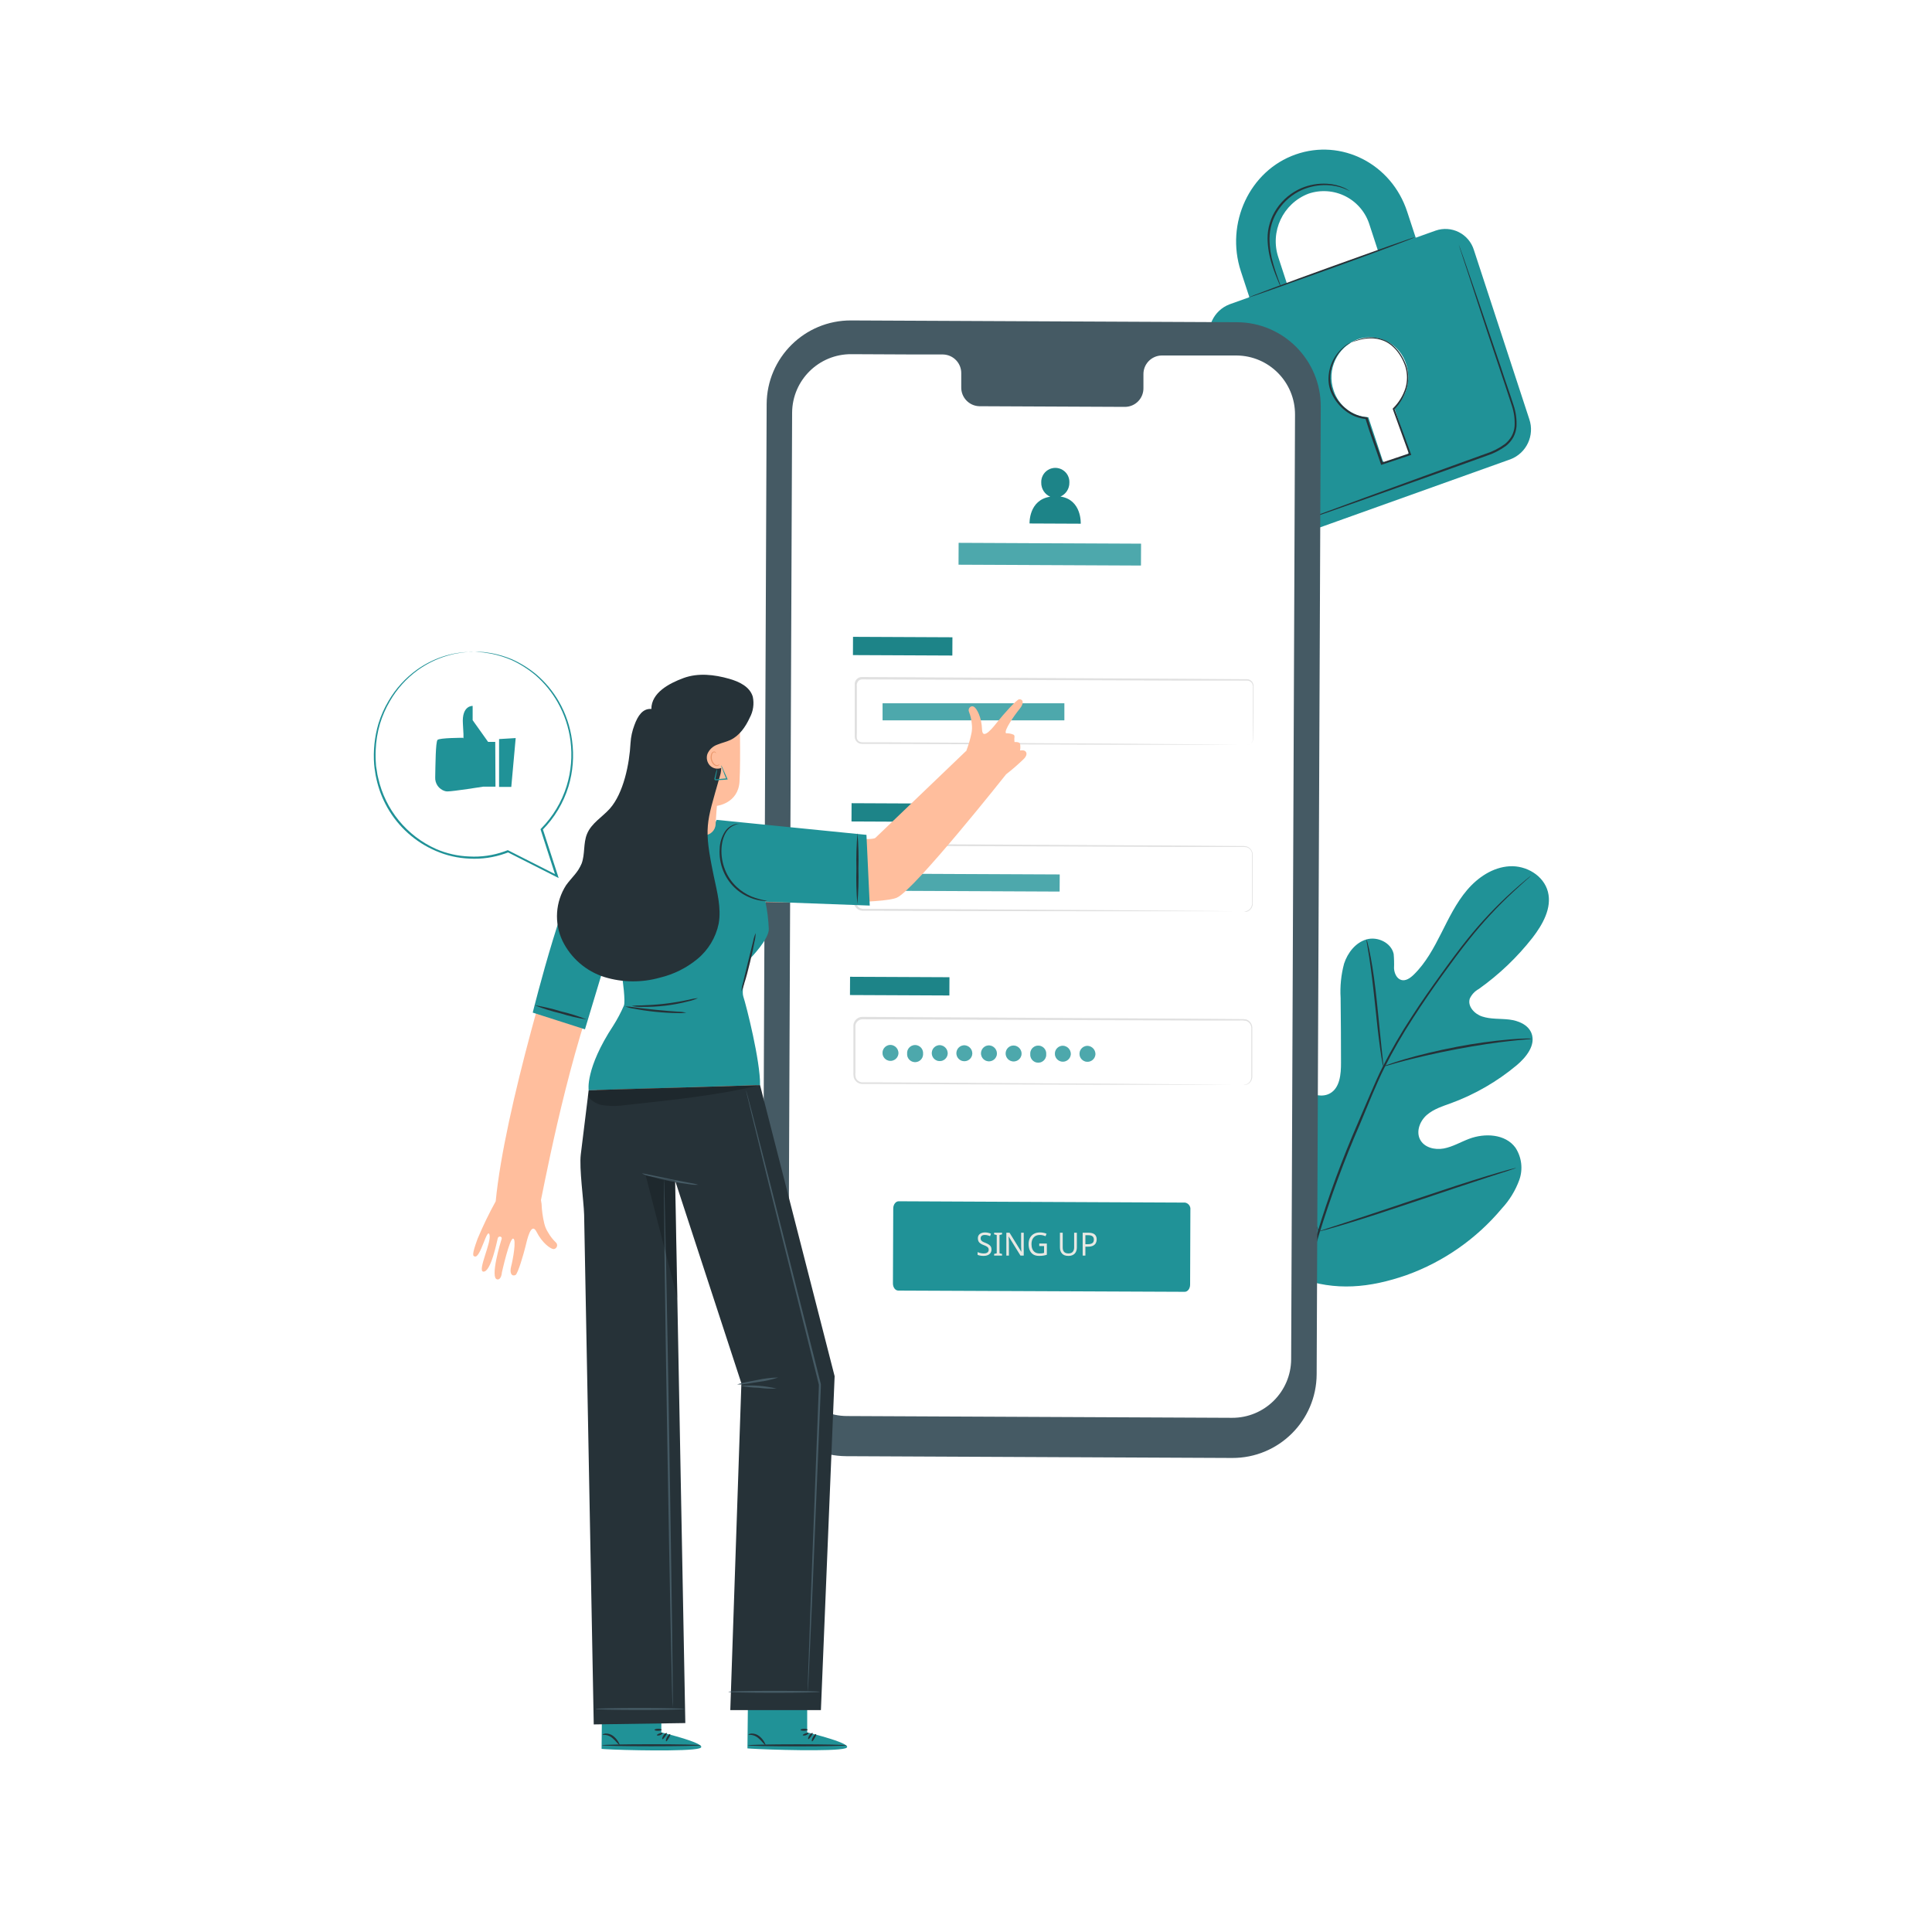
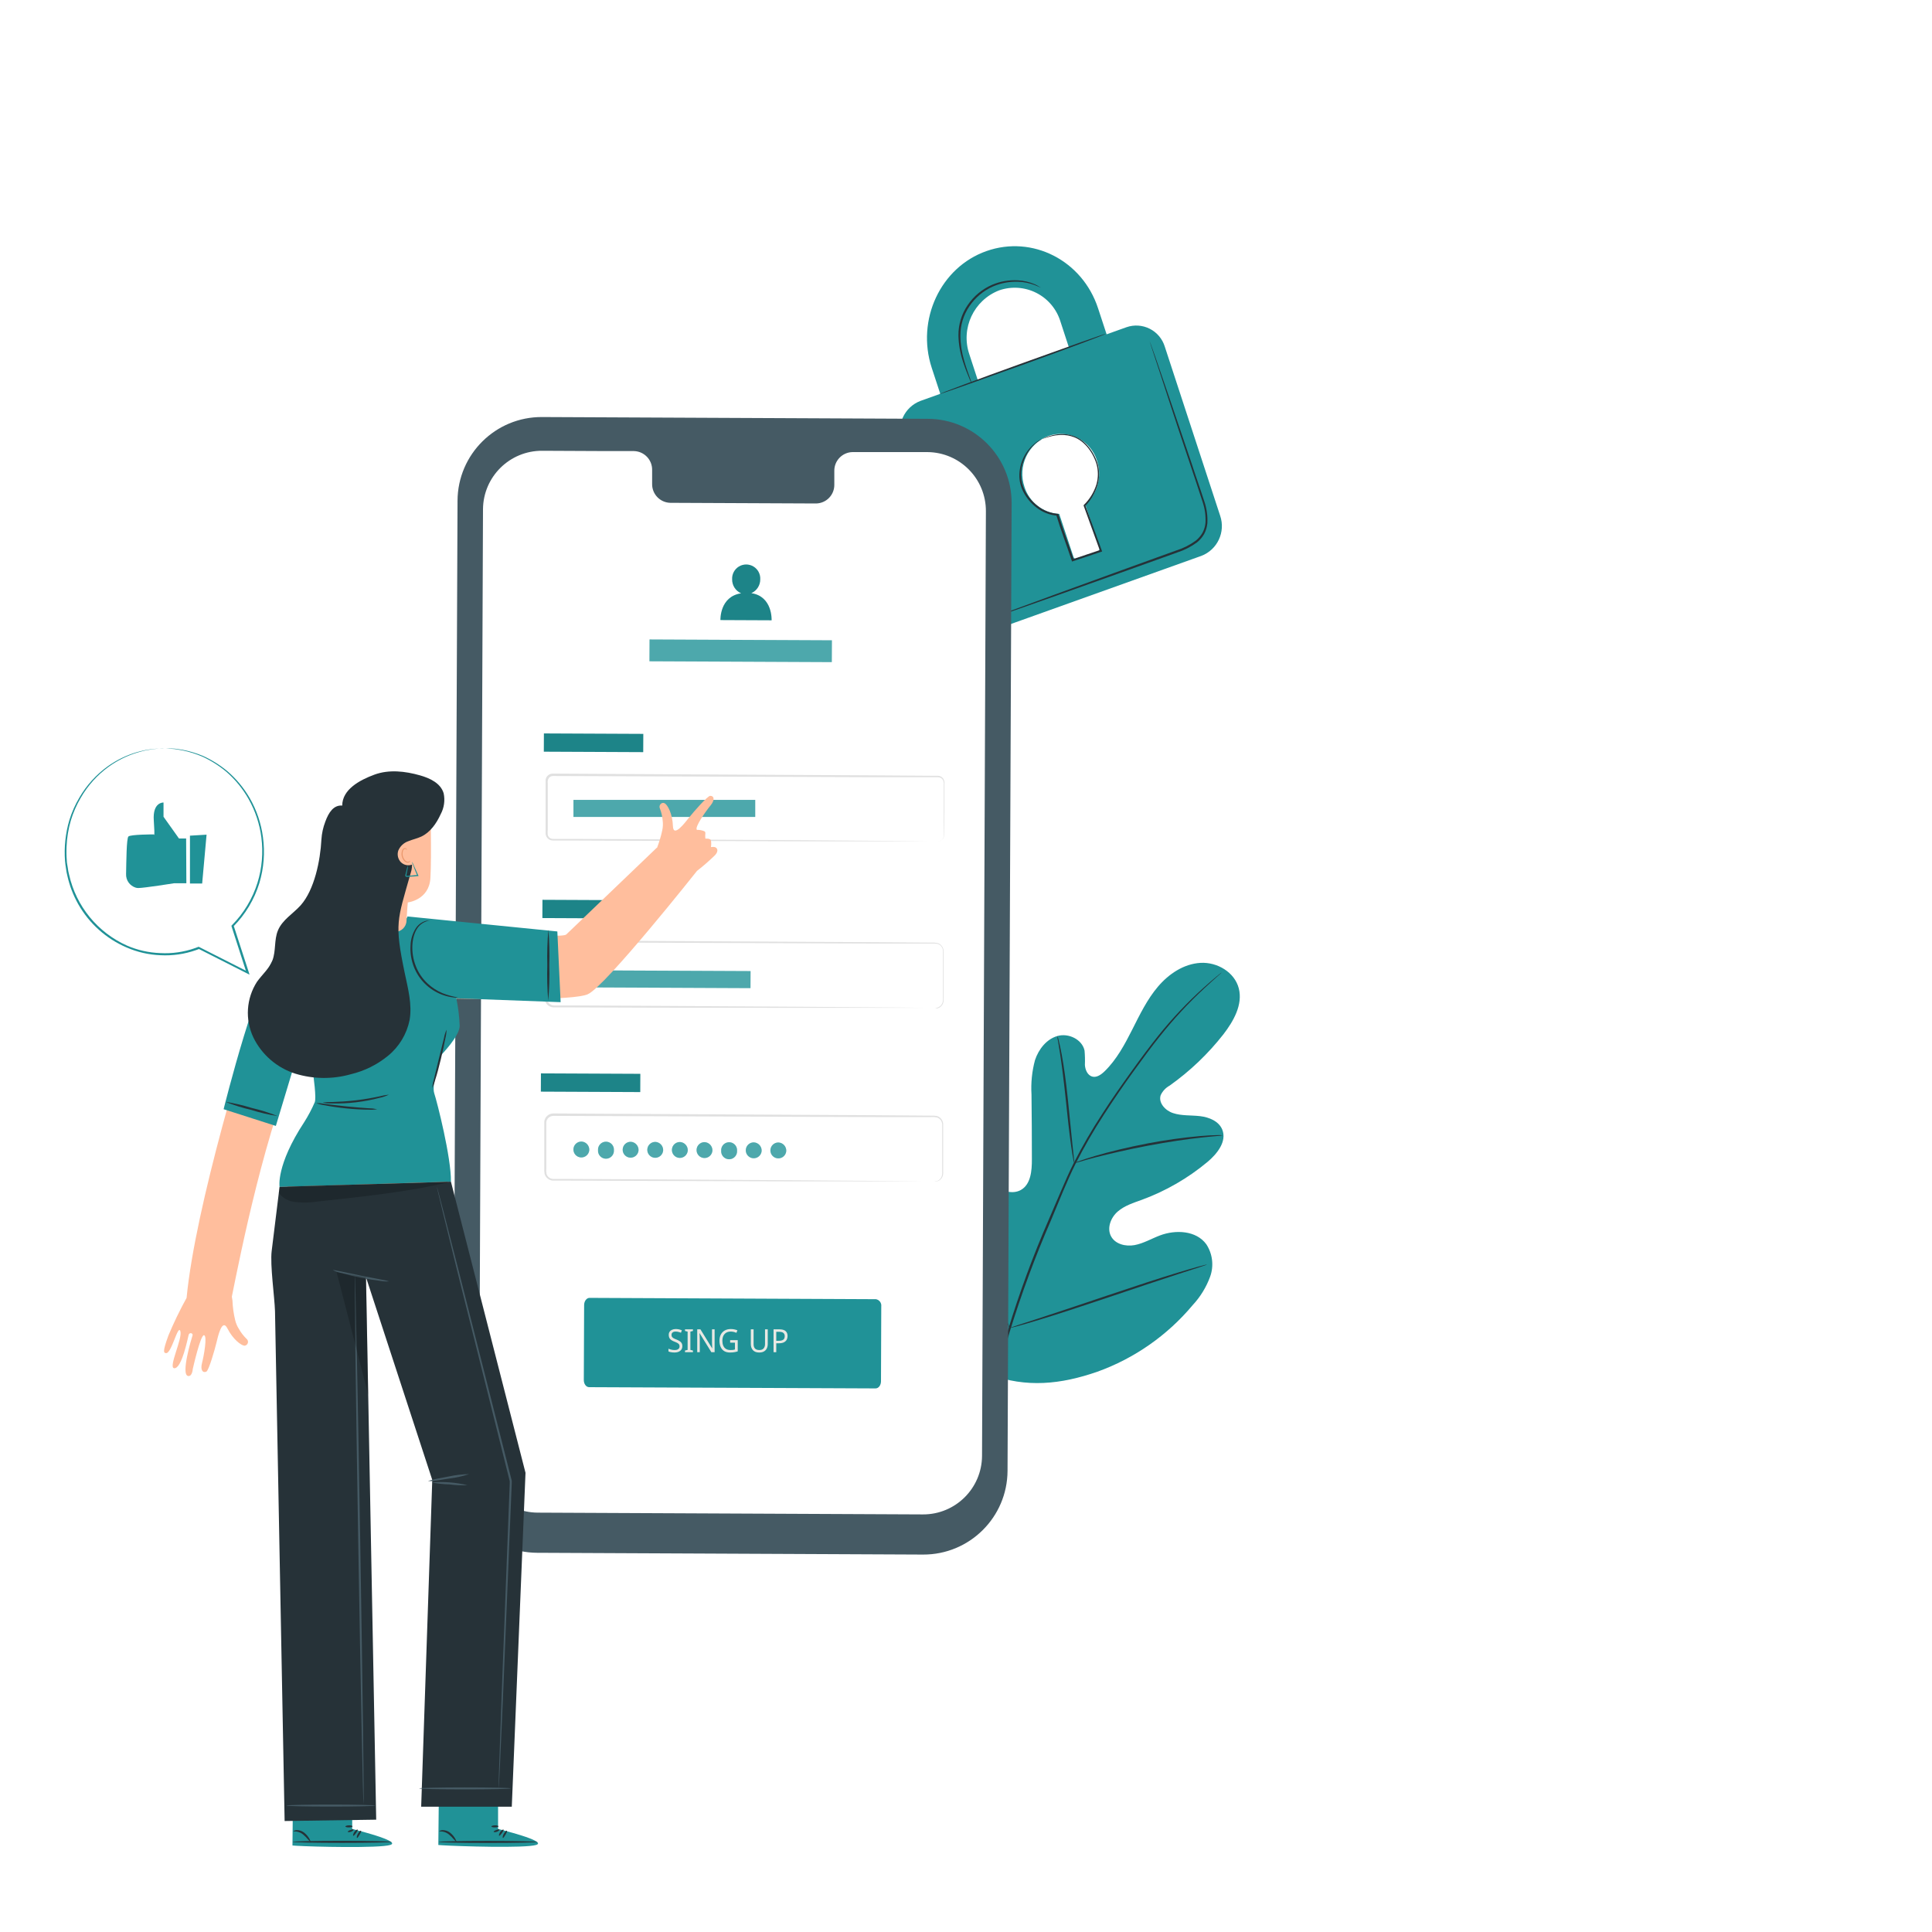
- <svg xmlns="http://www.w3.org/2000/svg" class="animated" id="freepik_stories-mobile-login" viewBox="0 0 500 500" version="1.1">
+ <svg xmlns="http://www.w3.org/2000/svg" class="animated" id="freepik_stories-mobile-login" viewBox="80 -25 500 500" version="1.1">
  <style>svg#freepik_stories-mobile-login:not(.animated) .animable {opacity: 0;}svg#freepik_stories-mobile-login.animated #freepik--Plant--inject-39 {animation: 0.8s 1 forwards cubic-bezier(.36,-0.01,.5,1.38) zoomOut,1.5s Infinite  linear wind;animation-delay: 0s,0.8s;}svg#freepik_stories-mobile-login.animated #freepik--Padlock--inject-39 {animation: 1.5s Infinite  linear floating;animation-delay: 0s;}svg#freepik_stories-mobile-login.animated #freepik--Device--inject-39 {animation: 6s Infinite  linear shake;animation-delay: 0s;}svg#freepik_stories-mobile-login.animated #freepik--speech-bubble--inject-39 {animation: 1.5s Infinite  linear heartbeat;animation-delay: 0s;}            @keyframes zoomOut {                0% {                    opacity: 0;                    transform: scale(1.5);                }                100% {                    opacity: 1;                    transform: scale(1);                }            }                    @keyframes wind {                0% {                    transform: rotate( 0deg );                }                25% {                    transform: rotate( 1deg );                }                75% {                    transform: rotate( -1deg );                }            }                    @keyframes floating {                0% {                    opacity: 1;                    transform: translateY(0px);                }                50% {                    transform: translateY(-10px);                }                100% {                    opacity: 1;                    transform: translateY(0px);                }            }                    @keyframes shake {                10%, 90% {                    transform: translate3d(-1px, 0, 0);                  }                  20%, 80% {                    transform: translate3d(2px, 0, 0);                  }                  30%, 50%, 70% {                    transform: translate3d(-4px, 0, 0);                  }                  40%, 60% {                    transform: translate3d(4px, 0, 0);                  }            }                    @keyframes heartbeat {                0% {                    transform: scale(1);                }                10% {                    transform: scale(1.1);                }                30% {                    transform: scale(1);                }                40% {                    transform: scale(1);                }                50% {                    transform: scale(1.1);                }                60% {                    transform: scale(1);                }                100% {                    transform: scale(1);                }            }        .animator-hidden { display: none; }</style>
  <g id="freepik--Floor--inject-39" class="animable animator-hidden" style="transform-origin: 248.755px 453.13px;">
    <path d="M403.84,453.13c0,.14-69.44.26-155.07.26s-155.1-.12-155.1-.26,69.43-.26,155.1-.26S403.84,453,403.84,453.13Z" style="fill: rgb(38, 50, 56); transform-origin: 248.755px 453.13px;" id="elt5ht8v2dhub" class="animable" />
  </g>
  <g id="freepik--Plant--inject-39" class="animable animator-active" style="transform-origin: 359.318px 295.667px;">
    <path d="M336.18,330.71c-15.45-10.79-18.95-30.82-18.34-48.83.1-3-.23-6.18,1.2-8.81s4.77-4.44,7.46-3.18c2.23,1.05,3.2,3.65,4.45,5.8a17.56,17.56,0,0,0,7.05,6.73c1.91,1,4.28,1.6,6.17.56,2.6-1.43,2.9-5,2.88-8q0-8.37-.1-16.72a27.83,27.83,0,0,1,.9-8.88c.93-2.84,3-5.47,5.83-6.27s6.36.85,7,3.77a28.8,28.8,0,0,1,.09,3.72c.08,1.25.66,2.62,1.83,3s2.39-.49,3.29-1.37c3.08-3,5.18-6.91,7.13-10.77s3.86-7.83,6.66-11.12,6.67-5.9,11-6.15,8.84,2.41,9.92,6.61-1.37,8.49-4,11.9a66.87,66.87,0,0,1-13.89,13.25,5.44,5.44,0,0,0-2.33,2.49c-.65,2,1.24,4,3.21,4.63,2.23.74,4.65.51,7,.79s4.85,1.3,5.74,3.5c1.22,3.06-1.34,6.26-3.85,8.36a57.38,57.38,0,0,1-16.92,9.77c-2.2.8-4.51,1.51-6.29,3.05s-2.84,4.23-1.77,6.34,3.82,2.78,6.13,2.35,4.36-1.67,6.56-2.5c4.11-1.55,9.41-1.27,12,2.28a9.46,9.46,0,0,1,1,8.37,21.83,21.83,0,0,1-4.53,7.39A57.63,57.63,0,0,1,364,330c-9.53,3.3-18.36,4.2-27.83.73" style="fill: #209297; transform-origin: 359.318px 278.557px;" id="elrz15bphro5" class="animable" />
    <path d="M396.2,226.66s-.09.1-.29.28l-.89.79c-.78.7-1.93,1.72-3.38,3.07a111.61,111.61,0,0,0-11.42,12.33c-2.23,2.77-4.54,5.91-7,9.32s-5,7.09-7.52,11a135.66,135.66,0,0,0-7.37,12.78c-1.16,2.29-2.18,4.68-3.23,7.12L352,290.8a274.85,274.85,0,0,0-10.66,28.77,134,134,0,0,0-5,24.53,97.54,97.54,0,0,0-.28,16.89c.16,2,.31,3.53.45,4.57.06.5.1.9.14,1.19l0,.41a2.09,2.09,0,0,1-.09-.4c-.05-.29-.11-.68-.19-1.18-.18-1-.37-2.58-.55-4.58a92.93,92.93,0,0,1,.1-16.94,131.81,131.81,0,0,1,4.89-24.64,268.42,268.42,0,0,1,10.63-28.84l3.18-7.42c1.05-2.43,2.08-4.84,3.25-7.14a133.92,133.92,0,0,1,7.43-12.81c2.56-4,5.14-7.62,7.57-11s4.78-6.54,7-9.3a106.31,106.31,0,0,1,11.57-12.24c1.48-1.33,2.66-2.33,3.46-3l.93-.75A2.18,2.18,0,0,1,396.2,226.66Z" style="fill: rgb(38, 50, 56); transform-origin: 365.841px 296.91px;" id="eli2rpr7q55w" class="animable" />
    <path d="M358,276a6.19,6.19,0,0,1-.29-1.27c-.16-.83-.34-2-.55-3.52-.43-3-.87-7.11-1.34-11.66s-1-8.67-1.44-11.64c-.23-1.48-.43-2.67-.57-3.5a5.4,5.4,0,0,1-.17-1.3,5.53,5.53,0,0,1,.37,1.25c.22.82.47,2,.75,3.49.57,3,1.13,7.08,1.6,11.64s.87,8.56,1.18,11.67c.15,1.4.28,2.59.38,3.54A5.54,5.54,0,0,1,358,276Z" style="fill: rgb(38, 50, 56); transform-origin: 355.824px 259.555px;" id="el8uh2tf5xlli" class="animable" />
    <path d="M396.48,268.82A8,8,0,0,1,395,269c-1,.09-2.42.21-4.18.41-3.52.38-8.36,1.08-13.67,2.08s-10.08,2.13-13.51,3c-1.71.44-3.09.84-4,1.11a7.3,7.3,0,0,1-1.5.36,8.71,8.71,0,0,1,1.44-.57c.94-.33,2.3-.79,4-1.28,3.41-1,8.18-2.19,13.51-3.21A136.16,136.16,0,0,1,390.74,269c1.77-.15,3.2-.21,4.2-.23A7.69,7.69,0,0,1,396.48,268.82Z" style="fill: rgb(38, 50, 56); transform-origin: 377.31px 272.356px;" id="el2xiwzdvtzu9" class="animable" />
    <path d="M341.3,318.72a2.08,2.08,0,0,1-.26-.47l-.66-1.39c-.57-1.21-1.34-3-2.26-5.19-1.86-4.4-4.23-10.56-6.75-17.4s-4.84-13-6.6-17.45c-.86-2.16-1.57-3.93-2.1-5.25l-.56-1.43a1.93,1.93,0,0,1-.16-.52,2.08,2.08,0,0,1,.26.47l.66,1.39c.56,1.21,1.34,3,2.26,5.19,1.86,4.4,4.23,10.56,6.75,17.4s4.84,13,6.6,17.45c.86,2.16,1.57,3.93,2.09,5.25.23.57.42,1,.57,1.43A1.93,1.93,0,0,1,341.3,318.72Z" style="fill: rgb(38, 50, 56); transform-origin: 331.625px 294.17px;" id="ela6g8j166s2" class="animable" />
    <path d="M392.38,302.25a2.12,2.12,0,0,1-.51.21l-1.48.5-5.47,1.77c-4.62,1.5-11,3.64-18,6s-13.41,4.46-18.06,5.86c-2.32.71-4.21,1.25-5.52,1.61l-1.51.39a2.59,2.59,0,0,1-.54.11,2.12,2.12,0,0,1,.51-.21l1.48-.5,5.47-1.77c4.62-1.5,11-3.64,18-6s13.4-4.46,18.05-5.86c2.33-.71,4.21-1.25,5.53-1.61l1.51-.39A2.59,2.59,0,0,1,392.38,302.25Z" style="fill: rgb(38, 50, 56); transform-origin: 366.835px 310.475px;" id="el3al3ee0q9ni" class="animable" />
  </g>
  <g id="freepik--Padlock--inject-39" class="animable" style="transform-origin: 354.572px 88.535px;">
    <path d="M371.54,59.68l-5.15,1.84-2.21-6.73c-4.06-12.41-17-19-28.89-14.81s-18.22,17.8-14.16,30.21l2.21,6.73-5.17,1.85a8.22,8.22,0,0,0-4.82,10.28l14.33,43.79a7.73,7.73,0,0,0,9.86,5.11l53.37-19.09a8.26,8.26,0,0,0,4.87-10.38L381.44,64.69A7.71,7.71,0,0,0,371.54,59.68Zm-40.68,7a13.19,13.19,0,0,1,7.76-16.55,12.36,12.36,0,0,1,15.83,8.11l2.2,6.73-23.59,8.44Zm30,38.86,3.66,11.18a.91.91,0,0,1-.57,1.12l-5.13,1.83a.82.82,0,0,1-1-.54L354.13,108a10,10,0,0,1-9-7,10.51,10.51,0,0,1,6.19-13.18,9.85,9.85,0,0,1,12.61,6.46A10.68,10.68,0,0,1,360.87,105.57Z" style="fill: #209297; transform-origin: 354.572px 88.535px;" id="eld0a5axkomy" class="animable" />
    <path d="M366.16,61.4c0,.14-9.55,3.73-21.43,8S323.16,77.1,323.11,77s9.55-3.72,21.44-8S366.11,61.27,366.16,61.4Z" style="fill: rgb(38, 50, 56); transform-origin: 344.635px 69.199px;" id="elx91w514jfl" class="animable" />
    <path d="M377.5,63.24a1.75,1.75,0,0,1,.11.27c.08.2.17.46.29.78.26.73.62,1.74,1.07,3l3.84,11.18c1.6,4.74,3.51,10.36,5.63,16.6,1,3.13,2.18,6.39,3.28,9.82a15,15,0,0,1,.75,5.49,7.37,7.37,0,0,1-.81,2.77,7.64,7.64,0,0,1-1.89,2.23,18,18,0,0,1-5.08,2.59l-5.15,1.85-9.75,3.49-16.51,5.88-11.15,3.92-3,1-.8.26a.85.85,0,0,1-.27.07s.08,0,.25-.12l.78-.31,3-1.13,11.09-4.08,16.48-6,9.73-3.52,5.15-1.86a17.13,17.13,0,0,0,4.93-2.51,7.11,7.11,0,0,0,1.76-2.07,6.58,6.58,0,0,0,.75-2.57,14.39,14.39,0,0,0-.72-5.29c-1.08-3.4-2.22-6.69-3.25-9.82-2.08-6.25-4-11.89-5.52-16.63s-2.8-8.55-3.68-11.23c-.42-1.31-.74-2.33-1-3.07l-.24-.8A.93.93,0,0,1,377.5,63.24Z" style="fill: rgb(38, 50, 56); transform-origin: 365.274px 98.84px;" id="eln3k0ybx8lbg" class="animable" />
    <path d="M349.34,49.45s-.53-.26-1.51-.66a13.32,13.32,0,0,0-4.37-.88A15,15,0,0,0,337,49.13a14.4,14.4,0,0,0-6.11,5.11,13.52,13.52,0,0,0-2.35,7.59,23.39,23.39,0,0,0,1,6.55c.52,1.82,1.06,3.27,1.42,4.28a11.17,11.17,0,0,1,.52,1.58,8.78,8.78,0,0,1-.71-1.51c-.41-1-1-2.42-1.58-4.25a22.74,22.74,0,0,1-1.15-6.65,13.71,13.71,0,0,1,2.4-7.88,14.63,14.63,0,0,1,6.35-5.26,14.88,14.88,0,0,1,6.65-1.14,12.59,12.59,0,0,1,4.43,1.05,8.26,8.26,0,0,1,1.08.6A1.49,1.49,0,0,1,349.34,49.45Z" style="fill: rgb(38, 50, 56); transform-origin: 338.69px 60.882px;" id="elsx7mvg9yow9" class="animable" />
    <path d="M349.8,88.58a3.45,3.45,0,0,1,.5-.25,9.93,9.93,0,0,1,1.55-.55,11.09,11.09,0,0,1,2.59-.44,8.78,8.78,0,0,1,3.51.53c2.56.9,4.91,3.51,6.07,7a10.08,10.08,0,0,1,0,5.74A13,13,0,0,1,360.8,106l.06-.27c1.33,3.65,2.78,7.61,4.28,11.74l.09.25-.25.09-2.29.76-5,1.67-.25.08-.08-.25c-1.37-4.14-2.87-8-4-11.79l.22.17a10,10,0,0,1-5.36-2.11,12.1,12.1,0,0,1-3.35-4,9.14,9.14,0,0,1-1.06-4.5,10.86,10.86,0,0,1,4.19-8.26,6.36,6.36,0,0,1,1.73-1,19.27,19.27,0,0,0-1.64,1.09A10.63,10.63,0,0,0,345,94.06a9.46,9.46,0,0,0,.31,8.07,11.74,11.74,0,0,0,3.27,3.84,9.52,9.52,0,0,0,5.11,2l.17,0,.05.15c1.1,3.72,2.61,7.61,4,11.77l-.33-.16,5-1.67,2.28-.77-.16.34c-1.49-4.13-2.93-8.1-4.25-11.75l0-.15.12-.12a12.74,12.74,0,0,0,3.16-5.17,9.67,9.67,0,0,0,0-5.49c-1.09-3.36-3.34-5.91-5.78-6.81a8.59,8.59,0,0,0-3.39-.57,11.46,11.46,0,0,0-2.56.35C350.51,88.29,349.81,88.63,349.8,88.58Z" style="fill: rgb(38, 50, 56); transform-origin: 354.519px 103.824px;" id="el87n5ey16wtx" class="animable" />
  </g>
  <g id="freepik--Device--inject-39" class="animable" style="transform-origin: 269.58px 230.125px;">
    <path d="M318.89,377.32,219,376.86A21.77,21.77,0,0,1,197.35,355l1.06-250.41a21.75,21.75,0,0,1,21.86-21.66l99.88.46a21.77,21.77,0,0,1,21.66,21.85l-1.06,250.4A21.77,21.77,0,0,1,318.89,377.32Z" style="fill: rgb(69, 90, 100); transform-origin: 269.58px 230.125px;" id="eled5sgnnk2mj" class="animable" />
    <path d="M320,92,300.64,92a4.81,4.81,0,0,0-4.72,4.9l0,3.51a4.8,4.8,0,0,1-4.72,4.89l-37.74-.17a4.82,4.82,0,0,1-4.69-4.94l0-3.51a4.82,4.82,0,0,0-4.68-4.94l-6.81,0-16.95-.08A15.24,15.24,0,0,0,205,106.75l-1,244.42a15.23,15.23,0,0,0,15.16,15.3l99.68.46a15.24,15.24,0,0,0,15.31-15.17l1-244.42A15.25,15.25,0,0,0,320,92Z" style="fill: rgb(255, 255, 255); transform-origin: 269.575px 229.295px;" id="elvfsfgzwktpl" class="animable" />
    <path d="M306.59,334.32,232.47,334c-.77,0-1.39-.84-1.38-1.86l.08-19.39c0-1,.63-1.86,1.4-1.86l74.12.34a1.68,1.68,0,0,1,1.38,1.87L308,332.47C308,333.5,307.36,334.33,306.59,334.32Z" style="fill: #209297; transform-origin: 269.587px 322.605px;" id="eljtp39tida1q" class="animable" />
    <text transform="matrix(0.96, 0, 0, 1, 252.59, 324.95)" style="font-size:8.299px;fill:#e8e8e3;font-family:Montserrat-Regular, Montserrat">SING UP</text>
    <g id="els0pwsfwliks">
      <rect x="221.51" y="163.81" width="25.72" height="4.72" style="fill: #209297; transform-origin: 234.37px 166.17px; transform: rotate(0.26deg);" class="animable" id="el0kpzr7q4vooe" />
    </g>
    <g id="el3h54zmgbte">
      <rect x="221.51" y="163.81" width="25.72" height="4.72" style="opacity: 0.1; transform-origin: 234.37px 166.17px; transform: rotate(0.26deg);" class="animable" id="el1dkb33elua1" />
    </g>
    <path d="M322.65,192.83a2.3,2.3,0,0,0,.59-.14,1.58,1.58,0,0,0,1-1.35c0-1.59,0-3.91,0-6.89,0-1.49,0-3.16,0-5,0-.45,0-.92,0-1.39a1.94,1.94,0,0,0-.28-1.31,1.5,1.5,0,0,0-1.19-.61h-1.56l-14.45,0-83.64-.31a1.33,1.33,0,0,0-1.1.55,1.91,1.91,0,0,0-.26,1.31c0,1,0,2,0,3q0,3,0,6c0,1,0,2,0,3a7.89,7.89,0,0,0,0,1.4,1.35,1.35,0,0,0,.78.9,1.56,1.56,0,0,0,.62.11h5.09l22.21.12,37.6.23,25.35.2,6.89.08,1.79,0c.41,0,.61,0,.61,0l-.61,0-1.79,0h-6.89l-25.35,0-37.6-.12-22.21-.09h-5.09a2,2,0,0,1-.82-.14,1.88,1.88,0,0,1-1.08-1.25,2.83,2.83,0,0,1-.06-.8v-.74c0-1,0-2,0-3q0-3,0-6c0-1,0-2,0-3a5.6,5.6,0,0,1,0-.8,1.7,1.7,0,0,1,.33-.81,1.84,1.84,0,0,1,1.52-.77l83.64.46,14.45.1,1.56,0a1.71,1.71,0,0,1,1.4.73,2.13,2.13,0,0,1,.32,1.47c0,.47,0,.94,0,1.39,0,1.82,0,3.49,0,5,0,3-.07,5.3-.09,6.9a1.62,1.62,0,0,1-1.05,1.39A1.2,1.2,0,0,1,322.65,192.83Z" style="fill: rgb(224, 224, 224); transform-origin: 272.814px 184.02px;" id="elrpx741d5kxk" class="animable" />
    <g id="elqf6vv2nntsi">
      <rect x="228.41" y="182.01" width="47.04" height="4.41" style="fill: #209297; transform-origin: 251.93px 184.215px; transform: rotate(0deg);" class="animable" id="elkziuaf2aiuf" />
    </g>
    <g id="el3q0wsc3jz8z">
      <rect x="228.41" y="182.01" width="47.04" height="4.41" style="fill: rgb(255, 255, 255); opacity: 0.2; transform-origin: 251.93px 184.215px; transform: rotate(0deg);" class="animable" id="elgrtt0lhx867" />
    </g>
    <g id="elxqnlk2uujd">
      <rect x="221.33" y="206.87" width="25.72" height="4.72" style="fill: #209297; transform-origin: 234.19px 209.23px; transform: rotate(0.26deg);" class="animable" id="elrnb9ph7ax1m" />
    </g>
    <g id="elsr2q1lx63wl">
      <rect x="221.33" y="206.87" width="25.72" height="4.72" style="opacity: 0.1; transform-origin: 234.19px 209.23px; transform: rotate(0.26deg);" class="animable" id="elv51ijmzje3" />
    </g>
    <path d="M322,235.89a5.17,5.17,0,0,0,.6-.11,2.05,2.05,0,0,0,1.26-1.14,2.8,2.8,0,0,0,.18-1.27c0-.48,0-1,0-1.58,0-1.16,0-2.48,0-4v-6.35a2.15,2.15,0,0,0-.29-1.32,1.94,1.94,0,0,0-1.09-.85,6.13,6.13,0,0,0-1.51-.08l-14.39,0-83.35-.31a1.85,1.85,0,0,0-1.83,1.61c0,.95,0,2,0,3q0,3,0,6c0,1,0,2,0,3a5.74,5.74,0,0,0,.06,1.4,1.9,1.9,0,0,0,.73,1,2.08,2.08,0,0,0,1.24.32H225l2.89,0,22.13.11,37.47.23,25.26.2,6.87.08,1.79,0,.6,0-.6,0-1.79,0-6.87,0-25.26,0L250,235.79l-22.13-.08h-4.35a2.51,2.51,0,0,1-1.53-.41,2.4,2.4,0,0,1-.94-1.31,6.3,6.3,0,0,1-.08-1.54c0-1,0-2,0-3q0-3,0-6c0-1,0-2,0-3a2.37,2.37,0,0,1,2.35-2.07l83.35.46,14.39.11a6.19,6.19,0,0,1,1.6.11,2.21,2.21,0,0,1,1.23,1,2.41,2.41,0,0,1,.32,1.46c0,.47,0,.93,0,1.39,0,1.81,0,3.47,0,5s0,2.82,0,4c0,.57,0,1.1,0,1.59a2.79,2.79,0,0,1-.21,1.31,2.12,2.12,0,0,1-1.35,1.14A1.88,1.88,0,0,1,322,235.89Z" style="fill: rgb(224, 224, 224); transform-origin: 272.588px 227.168px;" id="elh5dpihpzwi6" class="animable" />
    <g id="el4n9pf2rcefl">
      <rect x="221.14" y="251.79" width="25.72" height="4.72" style="fill: #209297; transform-origin: 234px 254.15px; transform: rotate(0.26deg);" class="animable" id="el19qmveph3ub" />
    </g>
    <g id="elcva3lcligw">
      <rect x="221.14" y="251.79" width="25.72" height="4.72" style="opacity: 0.1; transform-origin: 234px 254.15px; transform: rotate(0.26deg);" class="animable" id="el3xiq85a0g8g" />
    </g>
    <path d="M321.8,280.8a4.78,4.78,0,0,0,.6-.11,2.06,2.06,0,0,0,1.26-1.13,2.82,2.82,0,0,0,.18-1.27c0-.49,0-1,0-1.59,0-1.15,0-2.48,0-4v-6.35a2.15,2.15,0,0,0-.29-1.32,2,2,0,0,0-1.09-.84,6.11,6.11,0,0,0-1.51-.09l-14.39,0-83.35-.31a1.85,1.85,0,0,0-1.83,1.61c0,1,0,2,0,3,0,2,0,4,0,6,0,1,0,2,0,3a5.66,5.66,0,0,0,.06,1.39,1.83,1.83,0,0,0,.73,1,2,2,0,0,0,1.24.32h4.35l22.13.12,37.47.23,25.26.2,6.87.08,1.79,0c.4,0,.6,0,.6,0s-.2,0-.6,0l-1.79,0-6.87,0-25.26,0-37.47-.11-22.13-.09h-4.35a2.45,2.45,0,0,1-1.53-.41,2.4,2.4,0,0,1-.94-1.31,6.3,6.3,0,0,1-.08-1.54c0-1,0-2,0-3q0-3,0-6c0-1,0-2,0-3.05a2.36,2.36,0,0,1,2.34-2.07l83.35.46,14.39.11a6.19,6.19,0,0,1,1.6.11,2.21,2.21,0,0,1,1.23,1,2.41,2.41,0,0,1,.32,1.46c0,.47,0,.94,0,1.39,0,1.81,0,3.47,0,5s0,2.82,0,4c0,.57,0,1.1,0,1.59a2.74,2.74,0,0,1-.21,1.31,2.12,2.12,0,0,1-1.35,1.14A1.58,1.58,0,0,1,321.8,280.8Z" style="fill: rgb(224, 224, 224); transform-origin: 272.473px 271.988px;" id="elm6fenyicr9l" class="animable" />
    <g id="el1mcqghm1yqji">
      <rect x="228.23" y="225.07" width="47.04" height="4.41" style="fill: #209297; transform-origin: 251.75px 227.275px; transform: rotate(0.26deg);" class="animable" id="el72rg7vzwwlg" />
    </g>
    <g id="elm373rrjmal">
      <rect x="228.23" y="225.07" width="47.04" height="4.41" style="fill: rgb(255, 255, 255); opacity: 0.2; transform-origin: 251.75px 227.275px; transform: rotate(0.26deg);" class="animable" id="elkhcdxuyg92j" />
    </g>
    <path d="M232.51,272.64a2.06,2.06,0,1,1-2-2.21A2.12,2.12,0,0,1,232.51,272.64Z" style="fill: #209297; transform-origin: 230.454px 272.489px;" id="elk01iq46ofyd" class="animable" />
    <path d="M238.88,272.67a2.06,2.06,0,1,1-4.11,0,2.06,2.06,0,1,1,4.11,0Z" style="fill: #209297; transform-origin: 236.825px 272.67px;" id="eletxfr5v6il" class="animable" />
    <path d="M245.26,272.7a2.06,2.06,0,1,1-2-2.21A2.13,2.13,0,0,1,245.26,272.7Z" style="fill: #209297; transform-origin: 243.204px 272.549px;" id="el7c0zi1yfnpo" class="animable" />
    <path d="M251.63,272.73a2.06,2.06,0,1,1-2-2.21A2.13,2.13,0,0,1,251.63,272.73Z" style="fill: #209297; transform-origin: 249.574px 272.579px;" id="eldpn8mfp4egb" class="animable" />
    <path d="M258,272.75a2.06,2.06,0,1,1-2-2.2A2.13,2.13,0,0,1,258,272.75Z" style="fill: #209297; transform-origin: 255.943px 272.609px;" id="el6fx33hdp31e" class="animable" />
    <path d="M264.38,272.78a2.06,2.06,0,1,1-2.05-2.2A2.13,2.13,0,0,1,264.38,272.78Z" style="fill: #209297; transform-origin: 262.323px 272.64px;" id="el7k2jdzgiyzt" class="animable" />
    <path d="M270.75,272.81a2.06,2.06,0,1,1-4.11,0,2.06,2.06,0,1,1,4.11,0Z" style="fill: #209297; transform-origin: 268.695px 272.81px;" id="eliliuzffqovs" class="animable" />
    <path d="M277.12,272.84a2.06,2.06,0,1,1-2.05-2.2A2.13,2.13,0,0,1,277.12,272.84Z" style="fill: #209297; transform-origin: 275.063px 272.7px;" id="ell0r472b77m9" class="animable" />
    <path d="M283.49,272.87a2.06,2.06,0,1,1-2-2.2A2.13,2.13,0,0,1,283.49,272.87Z" style="fill: #209297; transform-origin: 281.433px 272.729px;" id="el6i8sunfrdby" class="animable" />
    <g id="elg8e2dkltvrs">
      <g style="opacity: 0.2; transform-origin: 255.943px 272.721px;" class="animable" id="eleooucz22y7q">
        <path d="M232.51,272.64a2.06,2.06,0,1,1-2-2.21A2.12,2.12,0,0,1,232.51,272.64Z" style="fill: rgb(255, 255, 255); transform-origin: 230.454px 272.489px;" id="el9r9tvuo7t9t" class="animable" />
        <path d="M238.88,272.67a2.06,2.06,0,1,1-4.11,0,2.06,2.06,0,1,1,4.11,0Z" style="fill: rgb(255, 255, 255); transform-origin: 236.825px 272.67px;" id="elgenwn4oqjbp" class="animable" />
        <path d="M245.26,272.7a2.06,2.06,0,1,1-2-2.21A2.13,2.13,0,0,1,245.26,272.7Z" style="fill: rgb(255, 255, 255); transform-origin: 243.204px 272.549px;" id="el1f8ly00m5fg" class="animable" />
        <path d="M251.63,272.73a2.06,2.06,0,1,1-2-2.21A2.13,2.13,0,0,1,251.63,272.73Z" style="fill: rgb(255, 255, 255); transform-origin: 249.574px 272.579px;" id="elhpjqiwedxh" class="animable" />
        <path d="M258,272.75a2.06,2.06,0,1,1-2-2.2A2.13,2.13,0,0,1,258,272.75Z" style="fill: rgb(255, 255, 255); transform-origin: 255.943px 272.609px;" id="el4hhax74o9m7" class="animable" />
        <path d="M264.38,272.78a2.06,2.06,0,1,1-2.05-2.2A2.13,2.13,0,0,1,264.38,272.78Z" style="fill: rgb(255, 255, 255); transform-origin: 262.323px 272.64px;" id="elp9jw2yyt4vm" class="animable" />
        <path d="M270.75,272.81a2.06,2.06,0,1,1-4.11,0,2.06,2.06,0,1,1,4.11,0Z" style="fill: rgb(255, 255, 255); transform-origin: 268.695px 272.81px;" id="el4ctg5xthbjc" class="animable" />
        <path d="M277.12,272.84a2.06,2.06,0,1,1-2.05-2.2A2.13,2.13,0,0,1,277.12,272.84Z" style="fill: rgb(255, 255, 255); transform-origin: 275.063px 272.7px;" id="elxv68dffykyh" class="animable" />
        <path d="M283.49,272.87a2.06,2.06,0,1,1-2-2.2A2.13,2.13,0,0,1,283.49,272.87Z" style="fill: rgb(255, 255, 255); transform-origin: 281.433px 272.729px;" id="elh6ytvmao5zt" class="animable" />
      </g>
    </g>
    <path d="M274.44,128.51a3.87,3.87,0,0,0,2.31-3.59,3.64,3.64,0,1,0-7.27,0,3.88,3.88,0,0,0,2.32,3.63c-5.6.84-5.35,6.92-5.35,6.92l13.24.06S280,129.34,274.44,128.51Z" style="fill: #209297; transform-origin: 273.071px 128.31px;" id="elzteruwm9v9p" class="animable" />
    <g id="el4r6y602kvzq">
      <path d="M274.44,128.51a3.87,3.87,0,0,0,2.31-3.59,3.64,3.64,0,1,0-7.27,0,3.88,3.88,0,0,0,2.32,3.63c-5.6.84-5.35,6.92-5.35,6.92l13.24.06S280,129.34,274.44,128.51Z" style="opacity: 0.1; transform-origin: 273.071px 128.31px;" class="animable" id="elm86ij0ohyue" />
    </g>
    <g id="el8w4m45zlmhy">
      <rect x="248.74" y="139.37" width="47.19" height="5.64" style="fill: #209297; transform-origin: 272.335px 142.19px; transform: rotate(0.26deg);" class="animable" id="elgq9y9jhbesq" />
    </g>
    <g id="elce02sf4fxqr">
      <rect x="248.74" y="139.37" width="47.19" height="5.64" style="fill: rgb(255, 255, 255); opacity: 0.2; transform-origin: 272.335px 142.19px; transform: rotate(0.26deg);" class="animable" id="elogdn4n2umdq" />
    </g>
  </g>
  <g id="freepik--speech-bubble--inject-39" class="animable" style="transform-origin: 122.529px 197.96px;">
    <path d="M122.47,168.68l-.47,0-1.36.1a15.43,15.43,0,0,0-2.19.29,13.53,13.53,0,0,0-1.39.27l-1.55.43a25.47,25.47,0,0,0-7.37,3.65,25.94,25.94,0,0,0-7.26,8.08,27.08,27.08,0,0,0-2.54,5.81,27.94,27.94,0,0,0-1.11,6.78,27.48,27.48,0,0,0,.06,3.62c0,.61.17,1.22.25,1.84a11.82,11.82,0,0,0,.35,1.85,26.39,26.39,0,0,0,15,18.33,23.76,23.76,0,0,0,8.59,1.93,23.19,23.19,0,0,0,9-1.29l.88-.33.12,0,.1.06,12.61,6.4-.37.32c-1.35-4.18-2.65-8.23-3.91-12.12l0-.15.11-.11a27,27,0,0,0,6.62-11,27.7,27.7,0,0,0,1-11.72,27.38,27.38,0,0,0-3.31-9.94,27,27,0,0,0-5.7-7,27.85,27.85,0,0,0-6.19-3.94,26.94,26.94,0,0,0-5.24-1.65l-2-.33-1.45-.11-.88-.06-.3,0a1.36,1.36,0,0,1,.3,0l.89,0,1.45.06,2,.29a26.5,26.5,0,0,1,5.31,1.59,27.79,27.79,0,0,1,6.3,3.93,27.07,27.07,0,0,1,5.82,7,27.45,27.45,0,0,1,3.41,10.07,28,28,0,0,1-.93,11.92,27.36,27.36,0,0,1-6.72,11.23l.06-.26c1.26,3.89,2.57,7.94,3.93,12.11l.19.61-.57-.29-12.61-6.39h.22l-.9.33a23.86,23.86,0,0,1-9.17,1.32,24.3,24.3,0,0,1-8.77-2A26.31,26.31,0,0,1,100.25,209a26.7,26.7,0,0,1-2.83-7.4,15.32,15.32,0,0,1-.35-1.89c-.08-.63-.21-1.25-.24-1.87a29.55,29.55,0,0,1,1.11-10.56,26.89,26.89,0,0,1,2.61-5.88,26.17,26.17,0,0,1,7.41-8.13,25.28,25.28,0,0,1,7.49-3.62l1.57-.4a13.89,13.89,0,0,1,1.4-.25,14.85,14.85,0,0,1,2.21-.24l1.37-.05A3.36,3.36,0,0,1,122.47,168.68Z" style="fill: #209297; transform-origin: 122.529px 197.96px;" id="el5au57cwbg66" class="animable" />
    <path d="M128.17,192h-1.85l-4-5.62v-3.69s-2.86-.18-2.52,4.65,0,3.6,0,3.6-6.07,0-6.57.55-.53,6.41-.6,9.68a3.54,3.54,0,0,0,2.51,3.56,2.48,2.48,0,0,0,.65.09c1.52,0,9.25-1.23,9.25-1.23h3.19Z" style="fill: #209297; transform-origin: 120.428px 193.755px;" id="elwapwp62xa8" class="animable" />
    <polygon points="133.46 191.01 132.32 203.65 129.16 203.65 129.16 191.27 133.46 191.01" style="fill: #209297; transform-origin: 131.31px 197.33px;" id="el23q51w9oybw" class="animable" />
  </g>
  <g id="freepik--Character--inject-39" class="animable" style="transform-origin: 194.06px 313.817px;">
    <path d="M171.15,448.34v-8.55l-15.33-.11-.13,12.93.95.07c4.23.27,21.52.67,24.36-.21C184.16,451.49,171.15,448.34,171.15,448.34Z" style="fill: #209297; transform-origin: 168.592px 446.345px;" id="el7gkgci94ksp" class="animable" />
    <path d="M181.36,451.67c0,.14-5.74.26-12.81.26s-12.81-.12-12.81-.26,5.74-.26,12.81-.26S181.36,451.53,181.36,451.67Z" style="fill: rgb(38, 50, 56); transform-origin: 168.55px 451.67px;" id="el9kqhlylhol4" class="animable" />
    <path d="M171.42,450.09c-.13-.07,0-.52.31-1s.73-.68.83-.58-.11.48-.41.89S171.55,450.16,171.42,450.09Z" style="fill: rgb(38, 50, 56); transform-origin: 171.978px 449.292px;" id="elbsc4hq1fgdq" class="animable" />
    <path d="M172.4,450.65c-.14,0-.07-.56.23-1.09s.7-.85.81-.77-.07.53-.35,1S172.53,450.7,172.4,450.65Z" style="fill: rgb(38, 50, 56); transform-origin: 172.902px 449.716px;" id="eljt3ih531rm" class="animable" />
    <path d="M160.36,451.63c-.06,0-.29-.18-.62-.56a9.91,9.91,0,0,0-1.34-1.34,3.53,3.53,0,0,0-1.66-.73c-.47-.06-.77,0-.8-.06s.26-.27.81-.31a3.09,3.09,0,0,1,2,.68,5.64,5.64,0,0,1,1.32,1.55C160.3,451.3,160.42,451.59,160.36,451.63Z" style="fill: rgb(38, 50, 56); transform-origin: 158.157px 450.13px;" id="eldxjovemhyka" class="animable" />
    <path d="M171.47,448.48c.07.12-.19.42-.63.58s-.83.1-.85,0,.29-.31.67-.45S171.39,448.36,171.47,448.48Z" style="fill: rgb(38, 50, 56); transform-origin: 170.735px 448.794px;" id="elamhmmh61x1e" class="animable" />
    <path d="M171.23,447.65c0,.15-.4.27-.92.28s-.93-.11-.92-.25.42-.27.92-.28S171.21,447.51,171.23,447.65Z" style="fill: rgb(38, 50, 56); transform-origin: 170.31px 447.665px;" id="el73w92jkltb" class="animable" />
    <path d="M208.9,448.34v-8.55l-15.33-.11-.13,12.8.95.07c4.23.27,21.53.8,24.36-.08C221.91,451.49,208.9,448.34,208.9,448.34Z" style="fill: #209297; transform-origin: 206.342px 446.318px;" id="el62h2tbgv0kv" class="animable" />
    <path d="M219.11,451.69c0,.14-5.73.26-12.81.26s-12.8-.12-12.8-.26,5.73-.26,12.8-.26S219.11,451.55,219.11,451.69Z" style="fill: rgb(38, 50, 56); transform-origin: 206.305px 451.69px;" id="elzb72pynw8vg" class="animable" />
    <path d="M209.17,450.09c-.12-.07,0-.52.31-1s.73-.68.83-.58-.11.48-.41.89S209.3,450.16,209.17,450.09Z" style="fill: rgb(38, 50, 56); transform-origin: 209.73px 449.292px;" id="elvfgjaqesvh" class="animable" />
    <path d="M210.15,450.65c-.13,0-.07-.56.24-1.09s.7-.85.81-.77-.08.53-.36,1S210.29,450.7,210.15,450.65Z" style="fill: rgb(38, 50, 56); transform-origin: 210.659px 449.716px;" id="el5aizi0vsaz4" class="animable" />
    <path d="M198.11,451.63c-.06,0-.28-.18-.62-.56a9.91,9.91,0,0,0-1.34-1.34,3.53,3.53,0,0,0-1.66-.73c-.46-.06-.77,0-.8-.06s.26-.27.81-.31a3.09,3.09,0,0,1,2,.68,5.47,5.47,0,0,1,1.32,1.55C198.05,451.3,198.17,451.59,198.11,451.63Z" style="fill: rgb(38, 50, 56); transform-origin: 195.907px 450.13px;" id="elhgiltqz34yt" class="animable" />
    <path d="M209.22,448.48c.07.12-.19.42-.63.58s-.83.1-.85,0,.29-.31.67-.45S209.14,448.36,209.22,448.48Z" style="fill: rgb(38, 50, 56); transform-origin: 208.485px 448.794px;" id="elhhdqex0fvpk" class="animable" />
    <path d="M209,447.65c0,.15-.4.27-.92.28s-.92-.11-.91-.25.41-.27.91-.28S209,447.51,209,447.65Z" style="fill: rgb(38, 50, 56); transform-origin: 208.085px 447.665px;" id="el6mtbiof1l3o" class="animable" />
    <path d="M265.38,194.44c-.4-.41-1.39-.21-1.39-.21a5.12,5.12,0,0,0,0-1.74c-.18-.56-1.44-.45-1.44-.45a5.81,5.81,0,0,1,0-1.42.51.51,0,0,0-.29-.51,4.62,4.62,0,0,0-1.88-.34c-.77-.55,2.35-4.92,3.51-6.32s.95-2.49-.08-2.49c-.71,0-4.35,4.2-5.47,5.61s-4.09,5.33-4.19,2.2-1.36-5.49-2.15-5.89-1.63.54-1.2,1.41a11.19,11.19,0,0,1,.7,3.08,7.36,7.36,0,0,1-.11,2.52,30.22,30.22,0,0,1-1.35,4.52l-.08,0s-21.82,20.93-23.4,22.42c-1.41,1.34-29.77-1.59-35.46-2.19a38.09,38.09,0,0,0-5.84-.4c-2.47.11-2.91.46-5.37.49a121.62,121.62,0,0,0-18.54,1.63,15.37,15.37,0,0,0-12.06,10.46c-5.73,17.9-18.71,60.27-21,84.07a101,101,0,0,0-4.68,9.67c-1.61,4.38-1.22,4.53-.68,4.63,1.46.27,3.12-7.59,3.74-5.69s-3.15,9.37-1.62,9.59c2,.28,3.59-8,3.78-8.66s1.18-.45,1,.17c-.29.88-3.1,10.21-1.14,10.51,1.08.16,1.2-1.81,1.2-1.81s2-8.93,2.91-8.75-.06,5.45-.52,7.21.18,2.65,1.12,2.22c.64-.3,2.17-5.65,2.59-7.39s1.47-6.56,2.88-3.77,3.55,4.41,4.43,4.45a1,1,0,0,0,.49-1.79,11.33,11.33,0,0,1-1.93-2.5,7.37,7.37,0,0,1-1-2.34,25.37,25.37,0,0,1-.7-5.06l-.16-1c2.24-11.09,8.69-43.64,18-64.43l3.82,7.86,1.66,5.82-10.18,25.13,43.42-.57-6.48-24.94,7.87-26h0c8.51.19,30.36.51,34-1.14,4.58-2,28.27-31.92,28.27-31.92h0a54.72,54.72,0,0,0,4.43-3.84S266.25,195.34,265.38,194.44Z" style="fill: rgb(255, 190, 157); transform-origin: 194.06px 256.04px;" id="eldnnr41qzvq" class="animable" />
    <path d="M151.39,266.39c1.26-4.3,7.73-25.56,7.73-25.56s3.18,17.33,2.34,19.42a37,37,0,0,1-2.73,5.16c-7.34,11.17-6.38,16.76-6.38,16.76l44.35-1.35c.1-6.2-3.57-20.62-4.33-22.92s1.77-9.83,1.77-9.83,5-5.09,4.82-7.71a42.38,42.38,0,0,0-.87-7l27,1-.85-18.3-38.78-3.88c-1.35,3.81-13.56,1.94-13.56,1.94-13.18.44-14,2.86-19.48,7.12s-14.55,40.82-14.55,40.82Z" style="fill: #209297; transform-origin: 181.48px 247.175px;" id="eljo00nq57kbq" class="animable" />
    <path d="M177.61,262.06a9.33,9.33,0,0,1-2.33.12c-1.45,0-3.44-.1-5.63-.32s-4.17-.53-5.58-.81a9.62,9.62,0,0,1-2.27-.58,12.5,12.5,0,0,1,2.33.22c1.42.18,3.39.43,5.57.65s4.16.37,5.59.47A12.34,12.34,0,0,1,177.61,262.06Z" style="fill: rgb(38, 50, 56); transform-origin: 169.705px 261.338px;" id="eledfc8vjfclo" class="animable" />
    <path d="M180.65,258.29a10.25,10.25,0,0,1-2.42.83A44.46,44.46,0,0,1,166,260.57a10.09,10.09,0,0,1-2.54-.24,17.09,17.09,0,0,1,2.54-.13c1.57-.05,3.73-.16,6.11-.44s4.5-.68,6-1A16.58,16.58,0,0,1,180.65,258.29Z" style="fill: rgb(38, 50, 56); transform-origin: 172.055px 259.435px;" id="elmu9ne7i3evm" class="animable" />
    <path d="M195.57,241.47a10.41,10.41,0,0,1-.31,2.26c-.26,1.39-.66,3.29-1.17,5.37s-1,4-1.44,5.3a10,10,0,0,1-.78,2.15,10.18,10.18,0,0,1,.42-2.24c.38-1.56.81-3.36,1.29-5.33s.94-3.77,1.32-5.33A9.54,9.54,0,0,1,195.57,241.47Z" style="fill: rgb(38, 50, 56); transform-origin: 193.72px 249.01px;" id="elb9v5ir1ajwi" class="animable" />
    <path d="M151.86,263.84a46.48,46.48,0,0,1-6.83-1.59,47.46,47.46,0,0,1-6.7-2.1,48.09,48.09,0,0,1,6.83,1.59A46.93,46.93,0,0,1,151.86,263.84Z" style="fill: rgb(38, 50, 56); transform-origin: 145.095px 261.995px;" id="elja4uuggyvma" class="animable" />
    <path d="M198.57,233.14a3.36,3.36,0,0,1-1.14,0,11.85,11.85,0,0,1-3.05-.73,12.53,12.53,0,0,1-7.24-7.11,12.92,12.92,0,0,1-.89-5.63,8.75,8.75,0,0,1,1.37-4.46,4.63,4.63,0,0,1,2.53-1.87,3.06,3.06,0,0,1,.85-.11c.2,0,.3,0,.3,0s-.42,0-1.09.27a4.55,4.55,0,0,0-2.29,1.87c-1.36,2.14-1.74,6.05-.29,9.7a12.22,12.22,0,0,0,3.09,4.52,13.13,13.13,0,0,0,3.79,2.44A19.26,19.26,0,0,0,198.57,233.14Z" style="fill: rgb(38, 50, 56); transform-origin: 192.396px 223.209px;" id="elxfzixy7xip9" class="animable" />
    <path d="M221.88,234a83.32,83.32,0,0,1-.24-9.22,82.49,82.49,0,0,1,.28-9.21,83.06,83.06,0,0,1,.24,9.21A80,80,0,0,1,221.88,234Z" style="fill: rgb(38, 50, 56); transform-origin: 221.9px 224.785px;" id="el26zucqtm2ei" class="animable" />
    <path d="M185.2,213.3c.11-2.23.34-4.75.34-4.75s5.52-.61,5.85-6.31,0-18.85,0-18.85l-10-5.12L170.29,187,172,215.5l10.18.65A2.94,2.94,0,0,0,185.2,213.3Z" style="fill: rgb(255, 190, 157); transform-origin: 180.913px 197.211px;" id="el700u5kmluuj" class="animable" />
    <path d="M186.19,197.73s0,.11-.09.24a.74.74,0,0,1-.63.28c-.64,0-1.26-.74-1.48-1.6a2.61,2.61,0,0,1,0-1.27,1.1,1.1,0,0,1,.6-.86.55.55,0,0,1,.42,0,.51.51,0,0,1,.23.23c.07.17,0,.28,0,.27s0-.1-.1-.2a.36.36,0,0,0-.47-.1.85.85,0,0,0-.41.71,2.56,2.56,0,0,0,0,1.13c.2.78.74,1.41,1.22,1.47a.69.69,0,0,0,.53-.15C186.13,197.8,186.17,197.72,186.19,197.73Z" style="fill: rgb(235, 153, 110); transform-origin: 185.051px 196.365px;" id="elhxwyejzn7as" class="animable" />
    <path d="M194.82,180.31c-.77-2.62-3.56-3.92-6.1-4.64-3.87-1.1-8.05-1.58-11.83-.19s-8.32,3.83-8.32,8c-2.23-.18-3.51,1.77-4.39,4.19a15.7,15.7,0,0,0-1,4.6h0c-.28,5.46-1.81,13-5.35,17-2,2.23-4.77,3.77-5.91,6.55-1,2.41-.48,5.27-1.41,7.71-.83,2.15-2.66,3.68-4,5.55a14.88,14.88,0,0,0-.95,14.39,18.22,18.22,0,0,0,10.89,9.4,25.47,25.47,0,0,0,14.35.14,24,24,0,0,0,9.62-4.77A16.06,16.06,0,0,0,186,239c.71-4.08-.43-8.23-1.28-12.29-2.66-12.83-1.9-13.5,1.46-25.41.08-.21.12-.43.18-.64s.09-.31.13-.47h0a7.54,7.54,0,0,0,.15-1.43,2.75,2.75,0,0,1-2.89-.62,3,3,0,0,1-.68-3,4.36,4.36,0,0,1,2.58-2.43c1.11-.46,2.3-.7,3.39-1.21,2.31-1.1,3.91-3.38,5-5.77A7.92,7.92,0,0,0,194.82,180.31Z" style="fill: rgb(38, 50, 56); transform-origin: 169.568px 214.299px;" id="elunrhint9lc" class="animable" />
    <path d="M186.59,198a4.89,4.89,0,0,1,.52,1c.3.63.7,1.52,1.14,2.55l.08.19-.21,0-1,.09c-.69,0-1.27.13-1.95.12a.36.36,0,0,1-.26-.23.45.45,0,0,1,0-.28,4,4,0,0,1,.09-.4l.18-.71a6.77,6.77,0,0,1,.42-1.38,6.75,6.75,0,0,1-.21,1.43l-.14.71c-.05.24-.14.61,0,.58.5,0,1.21-.11,1.87-.15l1-.09-.13.22c-.43-1-.79-1.94-1-2.59A3.9,3.9,0,0,1,186.59,198Z" style="fill: #209297; transform-origin: 186.609px 199.975px;" id="el9hl0olgm55" class="animable" />
    <path d="M152.35,282.17l44.35-1.35L216,356.16l-3.55,86.42H189L191.87,358l-17.15-52.45,2.64,140.38-23.7.35-2.49-131.95c-.11-3.67-1.31-11.94-.86-15.58Z" style="fill: rgb(38, 50, 56); transform-origin: 183.105px 363.55px;" id="elvzkqdwyrkh" class="animable" />
    <path d="M180.62,306.62a8.88,8.88,0,0,1-2.17-.13c-1.34-.16-3.17-.44-5.18-.84s-3.81-.86-5.11-1.23a8.25,8.25,0,0,1-2-.72c0-.15,3.26.63,7.26,1.44S180.64,306.47,180.62,306.62Z" style="fill: rgb(69, 90, 100); transform-origin: 173.39px 305.159px;" id="elej048ssw3r" class="animable" />
    <path d="M212.21,437.84c0,.14-5.31.26-11.86.26s-11.87-.12-11.87-.26,5.31-.26,11.87-.26S212.21,437.69,212.21,437.84Z" style="fill: rgb(69, 90, 100); transform-origin: 200.345px 437.84px;" id="elwzlqn2f4j5h" class="animable" />
    <path d="M177.15,442.28c0,.15-5.16.26-11.52.26s-11.51-.11-11.51-.26,5.16-.26,11.51-.26S177.15,442.14,177.15,442.28Z" style="fill: rgb(69, 90, 100); transform-origin: 165.635px 442.28px;" id="el9lkywl6v0rp" class="animable" />
    <path d="M174.09,441.92c-.14,0-.76-30.67-1.39-68.5s-1-68.52-.87-68.52.77,30.66,1.39,68.51S174.24,441.92,174.09,441.92Z" style="fill: rgb(69, 90, 100); transform-origin: 172.963px 373.41px;" id="elr6biq4bulhf" class="animable" />
    <path d="M209.06,437.84a2.56,2.56,0,0,1,0-.41l0-1.2c0-1.08.08-2.63.14-4.6.14-4,.34-9.81.59-16.93.54-14.32,1.3-34.06,2.13-55.85,0-.21,0-.41,0-.59v.07c-5.25-21-10-40.06-13.45-53.85l-4-16.31c-.46-1.91-.81-3.4-1.06-4.44-.12-.49-.2-.87-.27-1.16a1.73,1.73,0,0,1-.07-.4,2.21,2.21,0,0,1,.12.39c.08.28.18.66.32,1.14.27,1,.66,2.52,1.16,4.42,1,3.86,2.41,9.42,4.17,16.27,3.48,13.78,8.28,32.79,13.6,53.82v.07c0,.18,0,.39,0,.59-.89,21.79-1.7,41.52-2.29,55.84-.31,7.13-.57,12.9-.75,16.92-.1,2-.18,3.52-.23,4.6,0,.51-.06.91-.07,1.2A1.91,1.91,0,0,1,209.06,437.84Z" style="fill: rgb(69, 90, 100); transform-origin: 202.755px 360.005px;" id="el5s1rugo6tsc" class="animable" />
    <path d="M201.41,356.5a26.79,26.79,0,0,1-5.18,1.15c-2.16.37-4,.63-4.83.67v-.2c.27.08.41.13.41.17s-.17,0-.45,0l-.6,0,.6-.18c.78-.23,2.62-.61,4.78-1A27,27,0,0,1,201.41,356.5Z" style="fill: rgb(69, 90, 100); transform-origin: 196.085px 357.41px;" id="el34vvluad7fa" class="animable" />
    <path d="M201,359.37a25.8,25.8,0,0,1-4.67-.21,26.38,26.38,0,0,1-4.65-.51,29.61,29.61,0,0,1,9.32.72Z" style="fill: rgb(69, 90, 100); transform-origin: 196.34px 358.974px;" id="elnheegr1l8ml" class="animable" />
    <g id="elky9xrwiqwy">
      <path d="M152.16,283.76a6.08,6.08,0,0,0,4.38,2.33,19.73,19.73,0,0,0,5.37-.1c11.45-1.27,23.58-2.44,34.79-5.17-14.51.81-29.84.54-44.35,1.35l-.15,1.24" style="opacity: 0.2; transform-origin: 174.43px 283.523px;" class="animable" id="elajdl26kr0om" />
    </g>
    <g id="el4v7l4g1smdd">
      <g style="opacity: 0.2; transform-origin: 171.2px 320.08px;" class="animable" id="elzu0zw1rfsr">
        <polygon points="167.11 304.21 175.29 335.95 174.72 305.55 167.11 304.21" id="elzvpcs0f1tq8" class="animable" style="transform-origin: 171.2px 320.08px;" />
      </g>
    </g>
  </g>
  <defs>
    <filter id="active" height="200%">
      <feMorphology in="SourceAlpha" result="DILATED" operator="dilate" radius="2" />
      <feFlood flood-color="#32DFEC" flood-opacity="1" result="PINK" />
      <feComposite in="PINK" in2="DILATED" operator="in" result="OUTLINE" />
      <feMerge>
        <feMergeNode in="OUTLINE" />
        <feMergeNode in="SourceGraphic" />
      </feMerge>
    </filter>
    <filter id="hover" height="200%">
      <feMorphology in="SourceAlpha" result="DILATED" operator="dilate" radius="2" />
      <feFlood flood-color="#ff0000" flood-opacity="0.5" result="PINK" />
      <feComposite in="PINK" in2="DILATED" operator="in" result="OUTLINE" />
      <feMerge>
        <feMergeNode in="OUTLINE" />
        <feMergeNode in="SourceGraphic" />
      </feMerge>
      <feColorMatrix type="matrix" values="0   0   0   0   0                0   1   0   0   0                0   0   0   0   0                0   0   0   1   0 " />
    </filter>
  </defs>
</svg>
